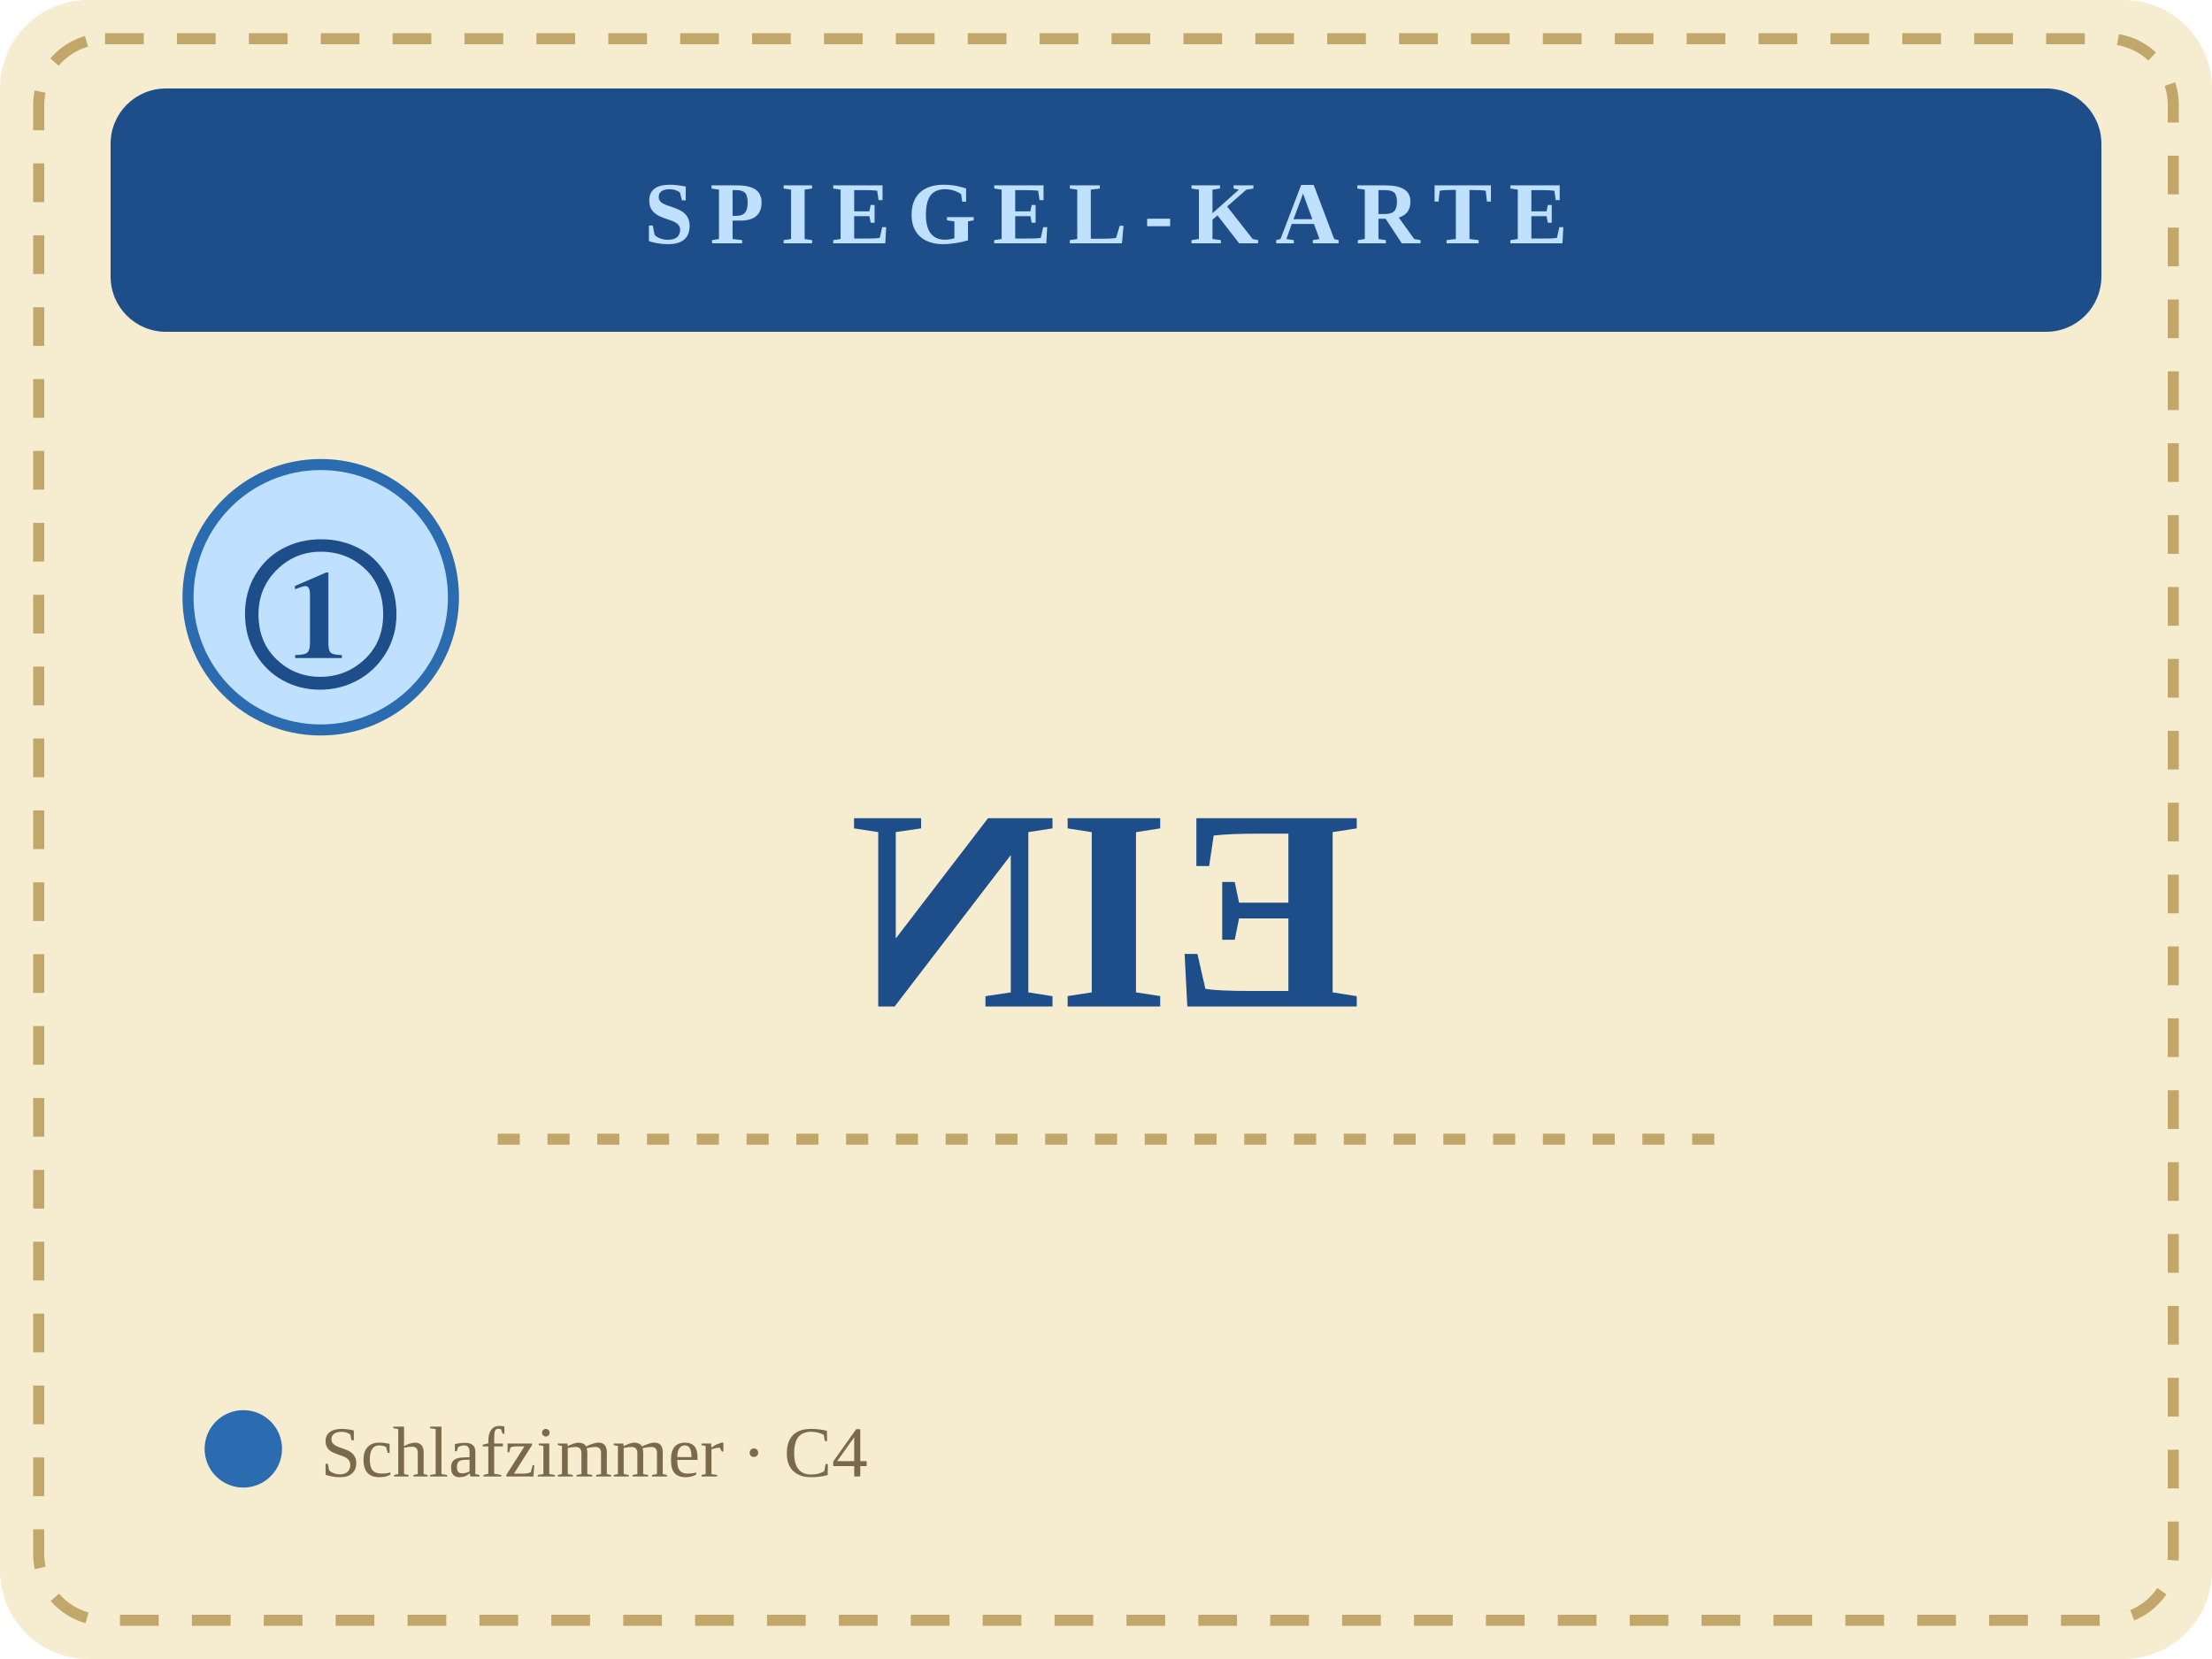
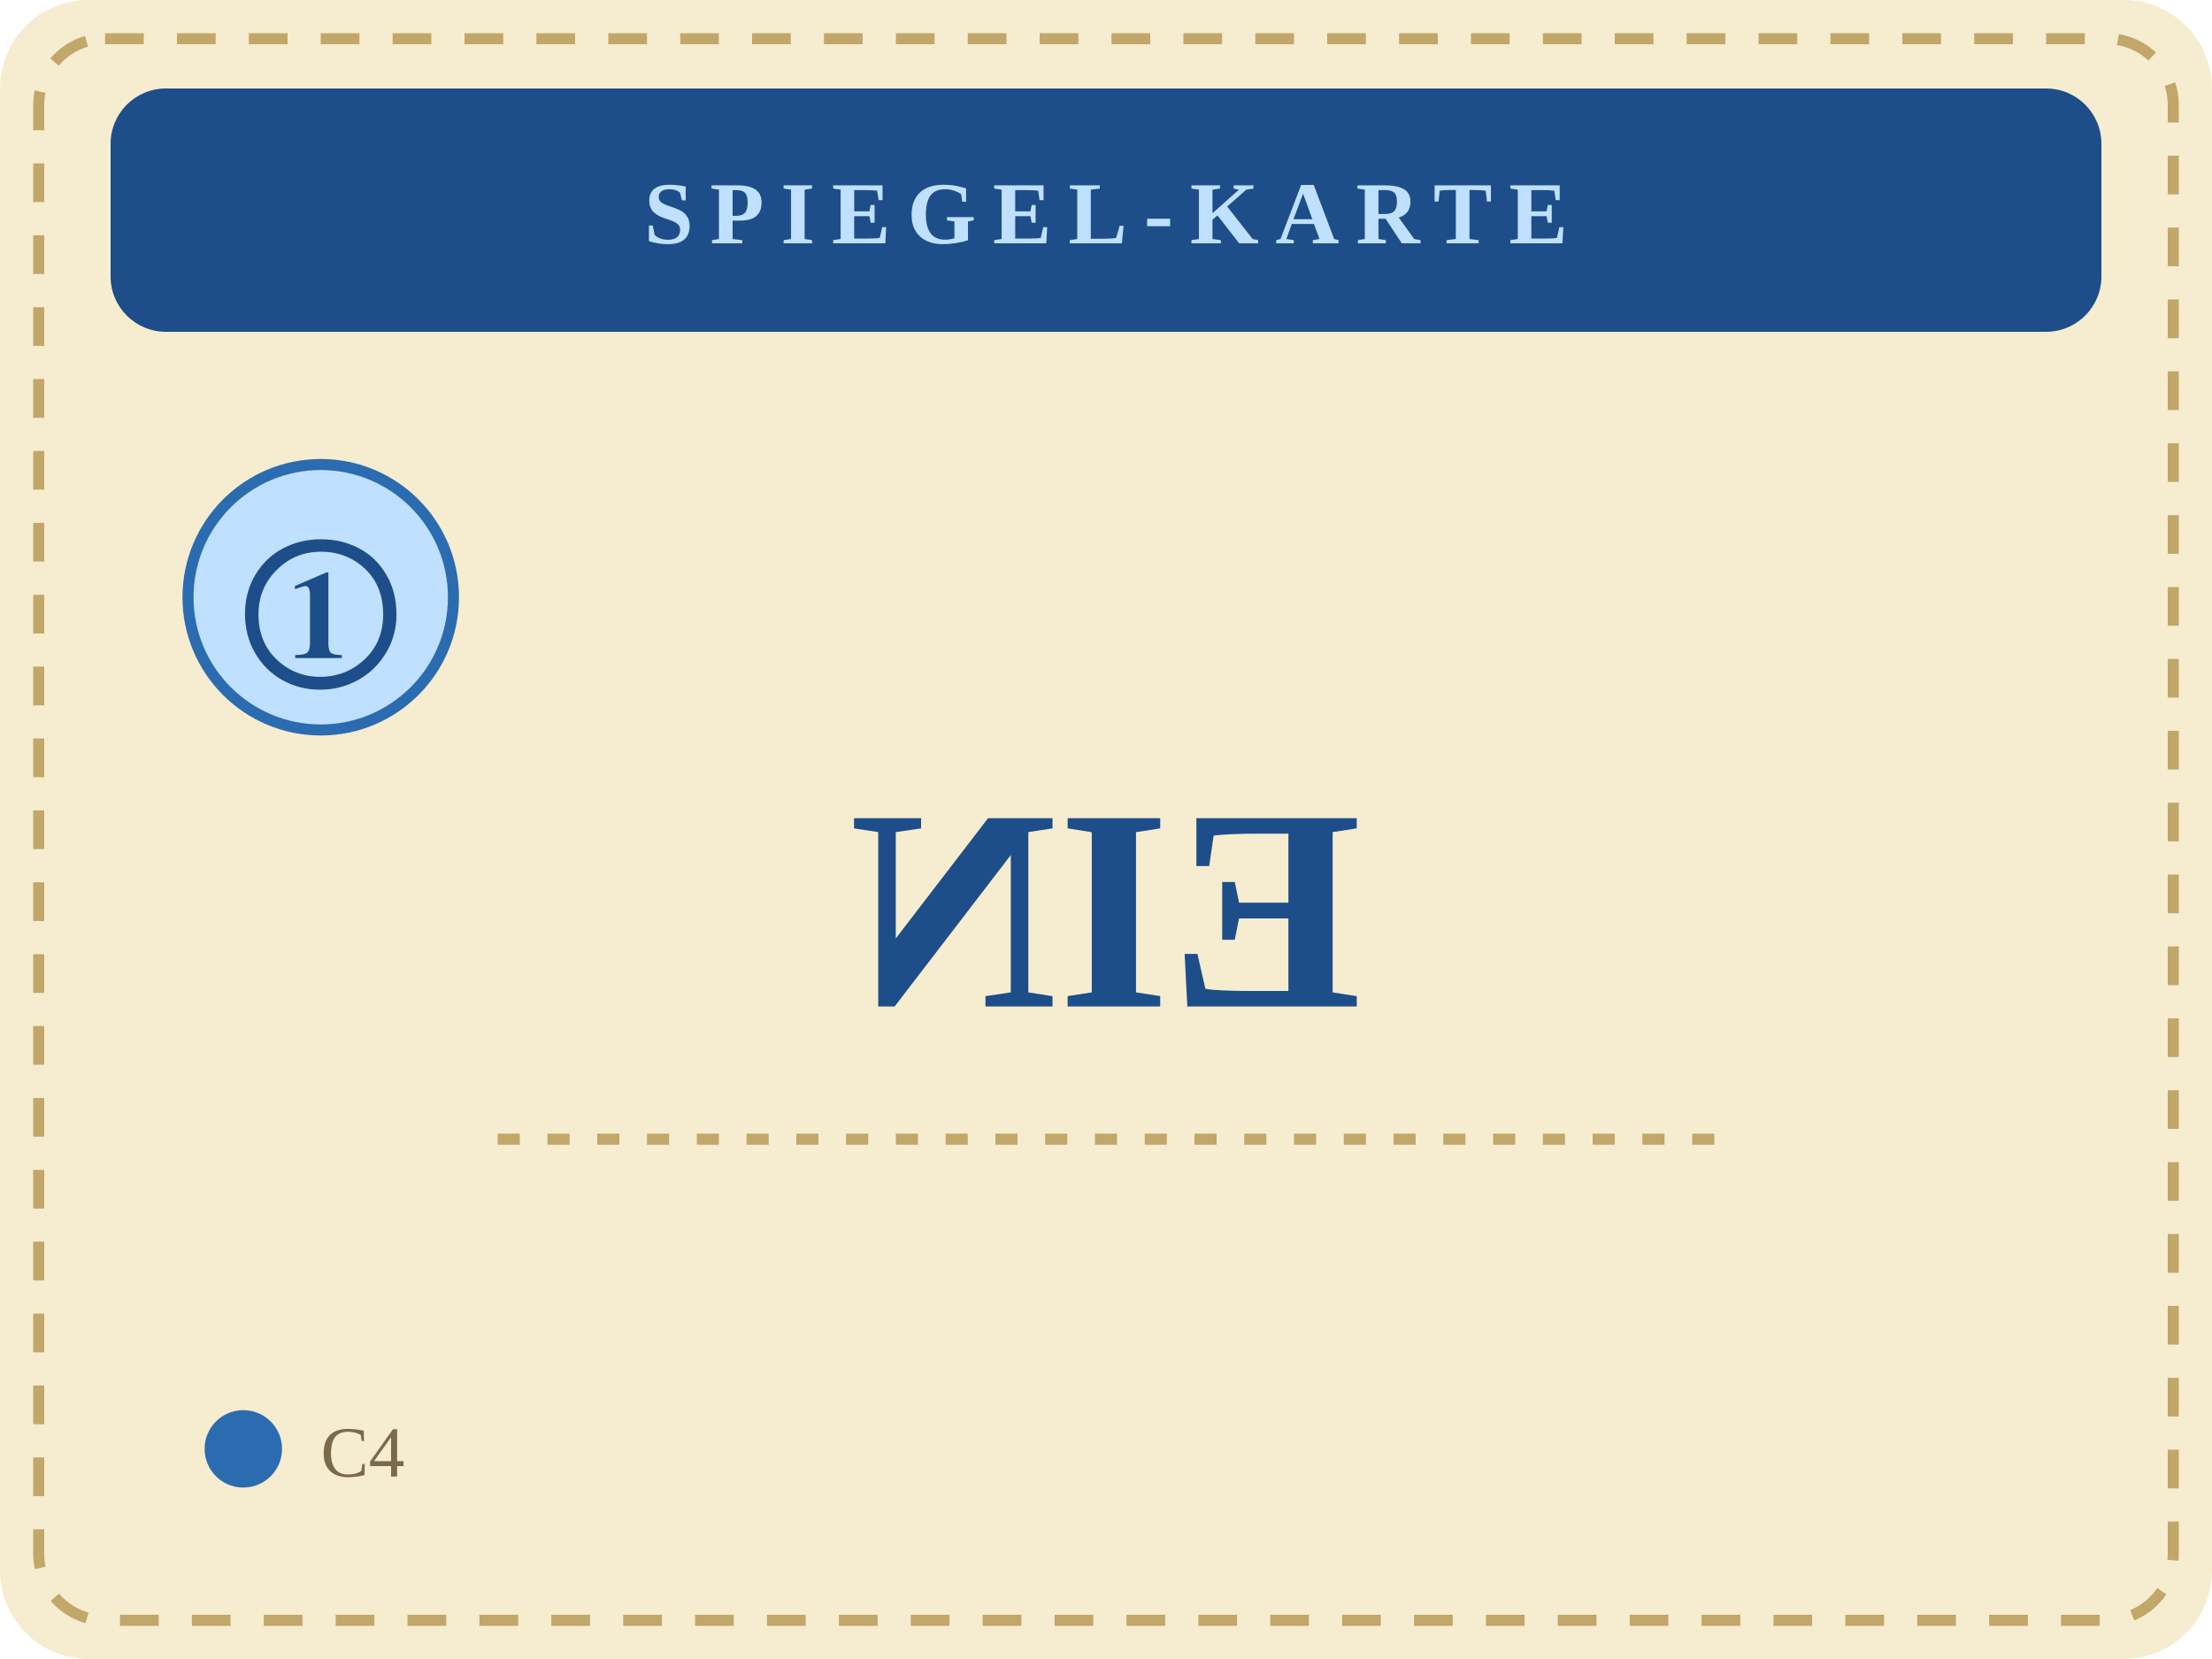
<svg xmlns="http://www.w3.org/2000/svg" viewBox="0 0 400 300" width="100mm" height="75mm" font-family="Georgia, 'Times New Roman', serif">
  <rect x="0" y="0" width="400" height="300" rx="16" fill="#f6eccf" />
  <rect x="7" y="7" width="386" height="286" rx="12" fill="none" stroke="#c2a76a" stroke-width="2" stroke-dasharray="7 6" />
  <rect x="20" y="16" width="360" height="44" rx="10" fill="#1d4e89" />
  <text x="200" y="44" text-anchor="middle" fill="#bfe0ff" font-size="16" letter-spacing="3" font-weight="700">SPIEGEL-KARTE</text>
  <circle cx="58" cy="108" r="24" fill="#bfe0ff" stroke="#2b6cb0" stroke-width="2" />
  <text x="58" y="119" text-anchor="middle" fill="#1d4e89" font-size="30" font-weight="700">①</text>
  <text x="0" y="0" text-anchor="middle" transform="translate(200,182) scale(-1,1)" font-size="52" font-weight="700" fill="#1d4e89">EIN</text>
  <line x1="90" y1="206" x2="310" y2="206" stroke="#c2a76a" stroke-width="2" stroke-dasharray="4 5" />
  <circle cx="44" cy="262" r="7" fill="#2b6cb0" />
-   <text x="58" y="267" fill="#7a6a4a" font-size="13">Schlafzimmer · C4</text>
+   <text x="58" y="267" fill="#7a6a4a" font-size="13">C4</text>
</svg>
